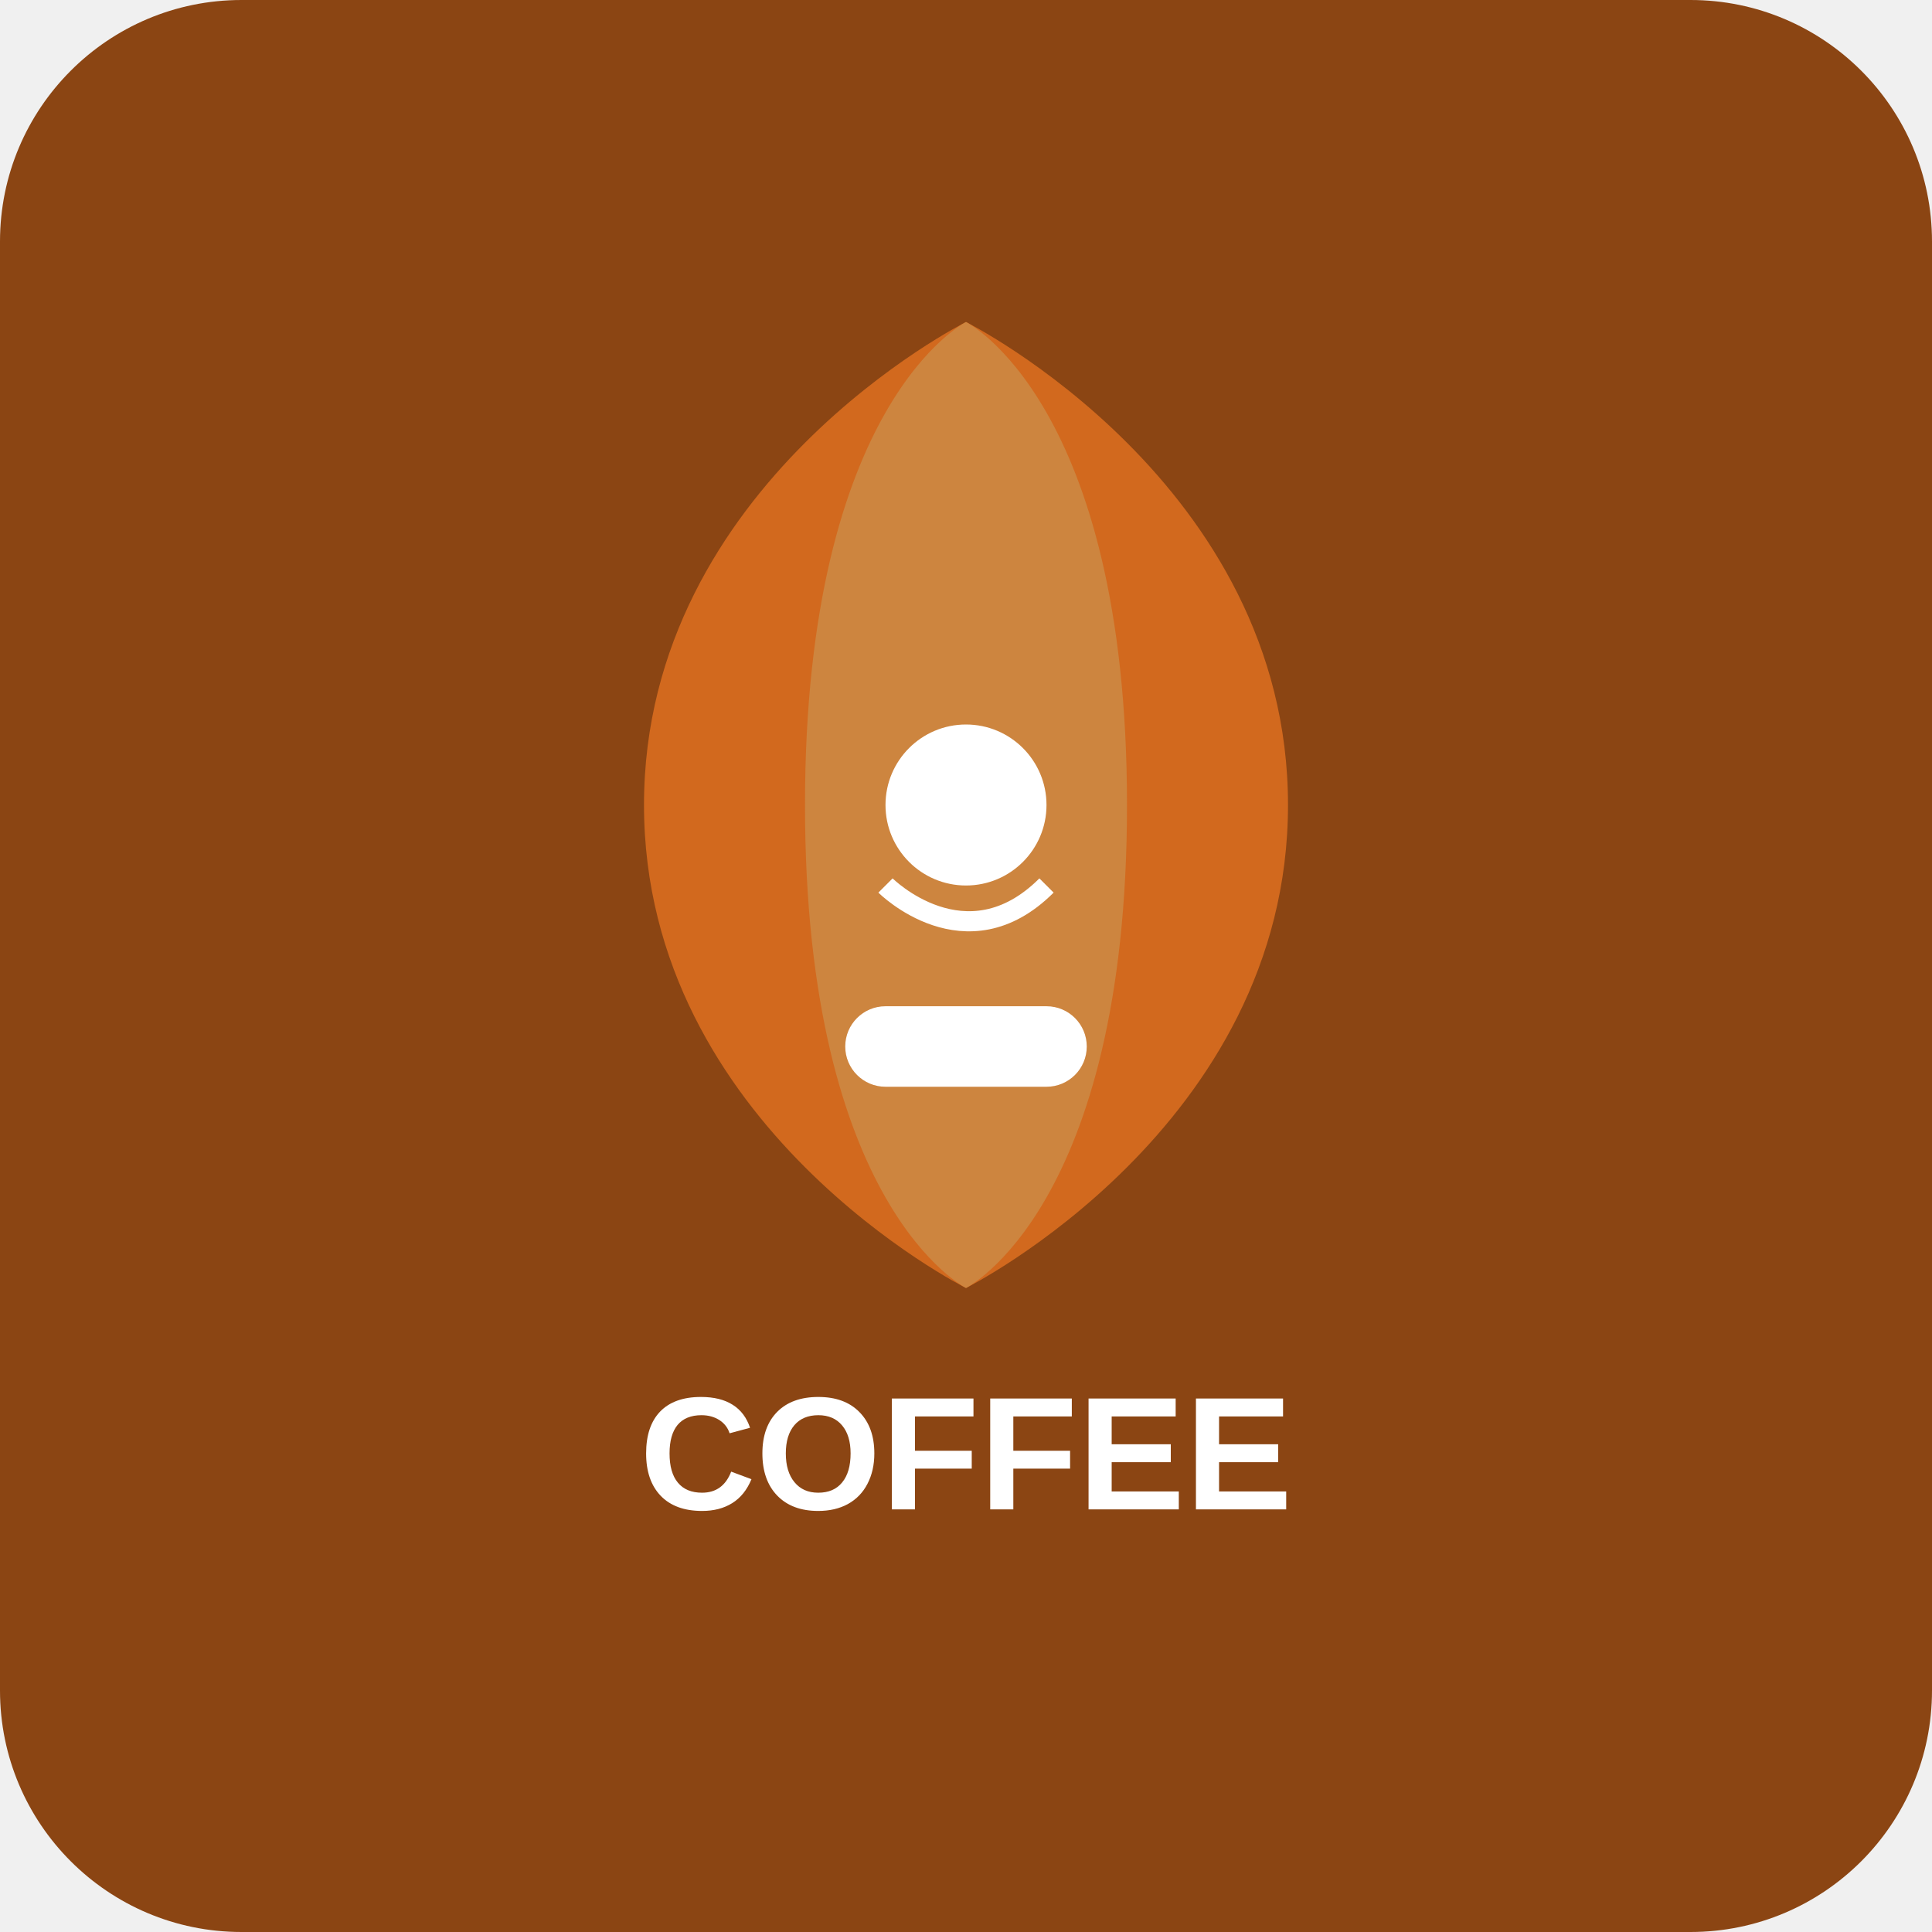
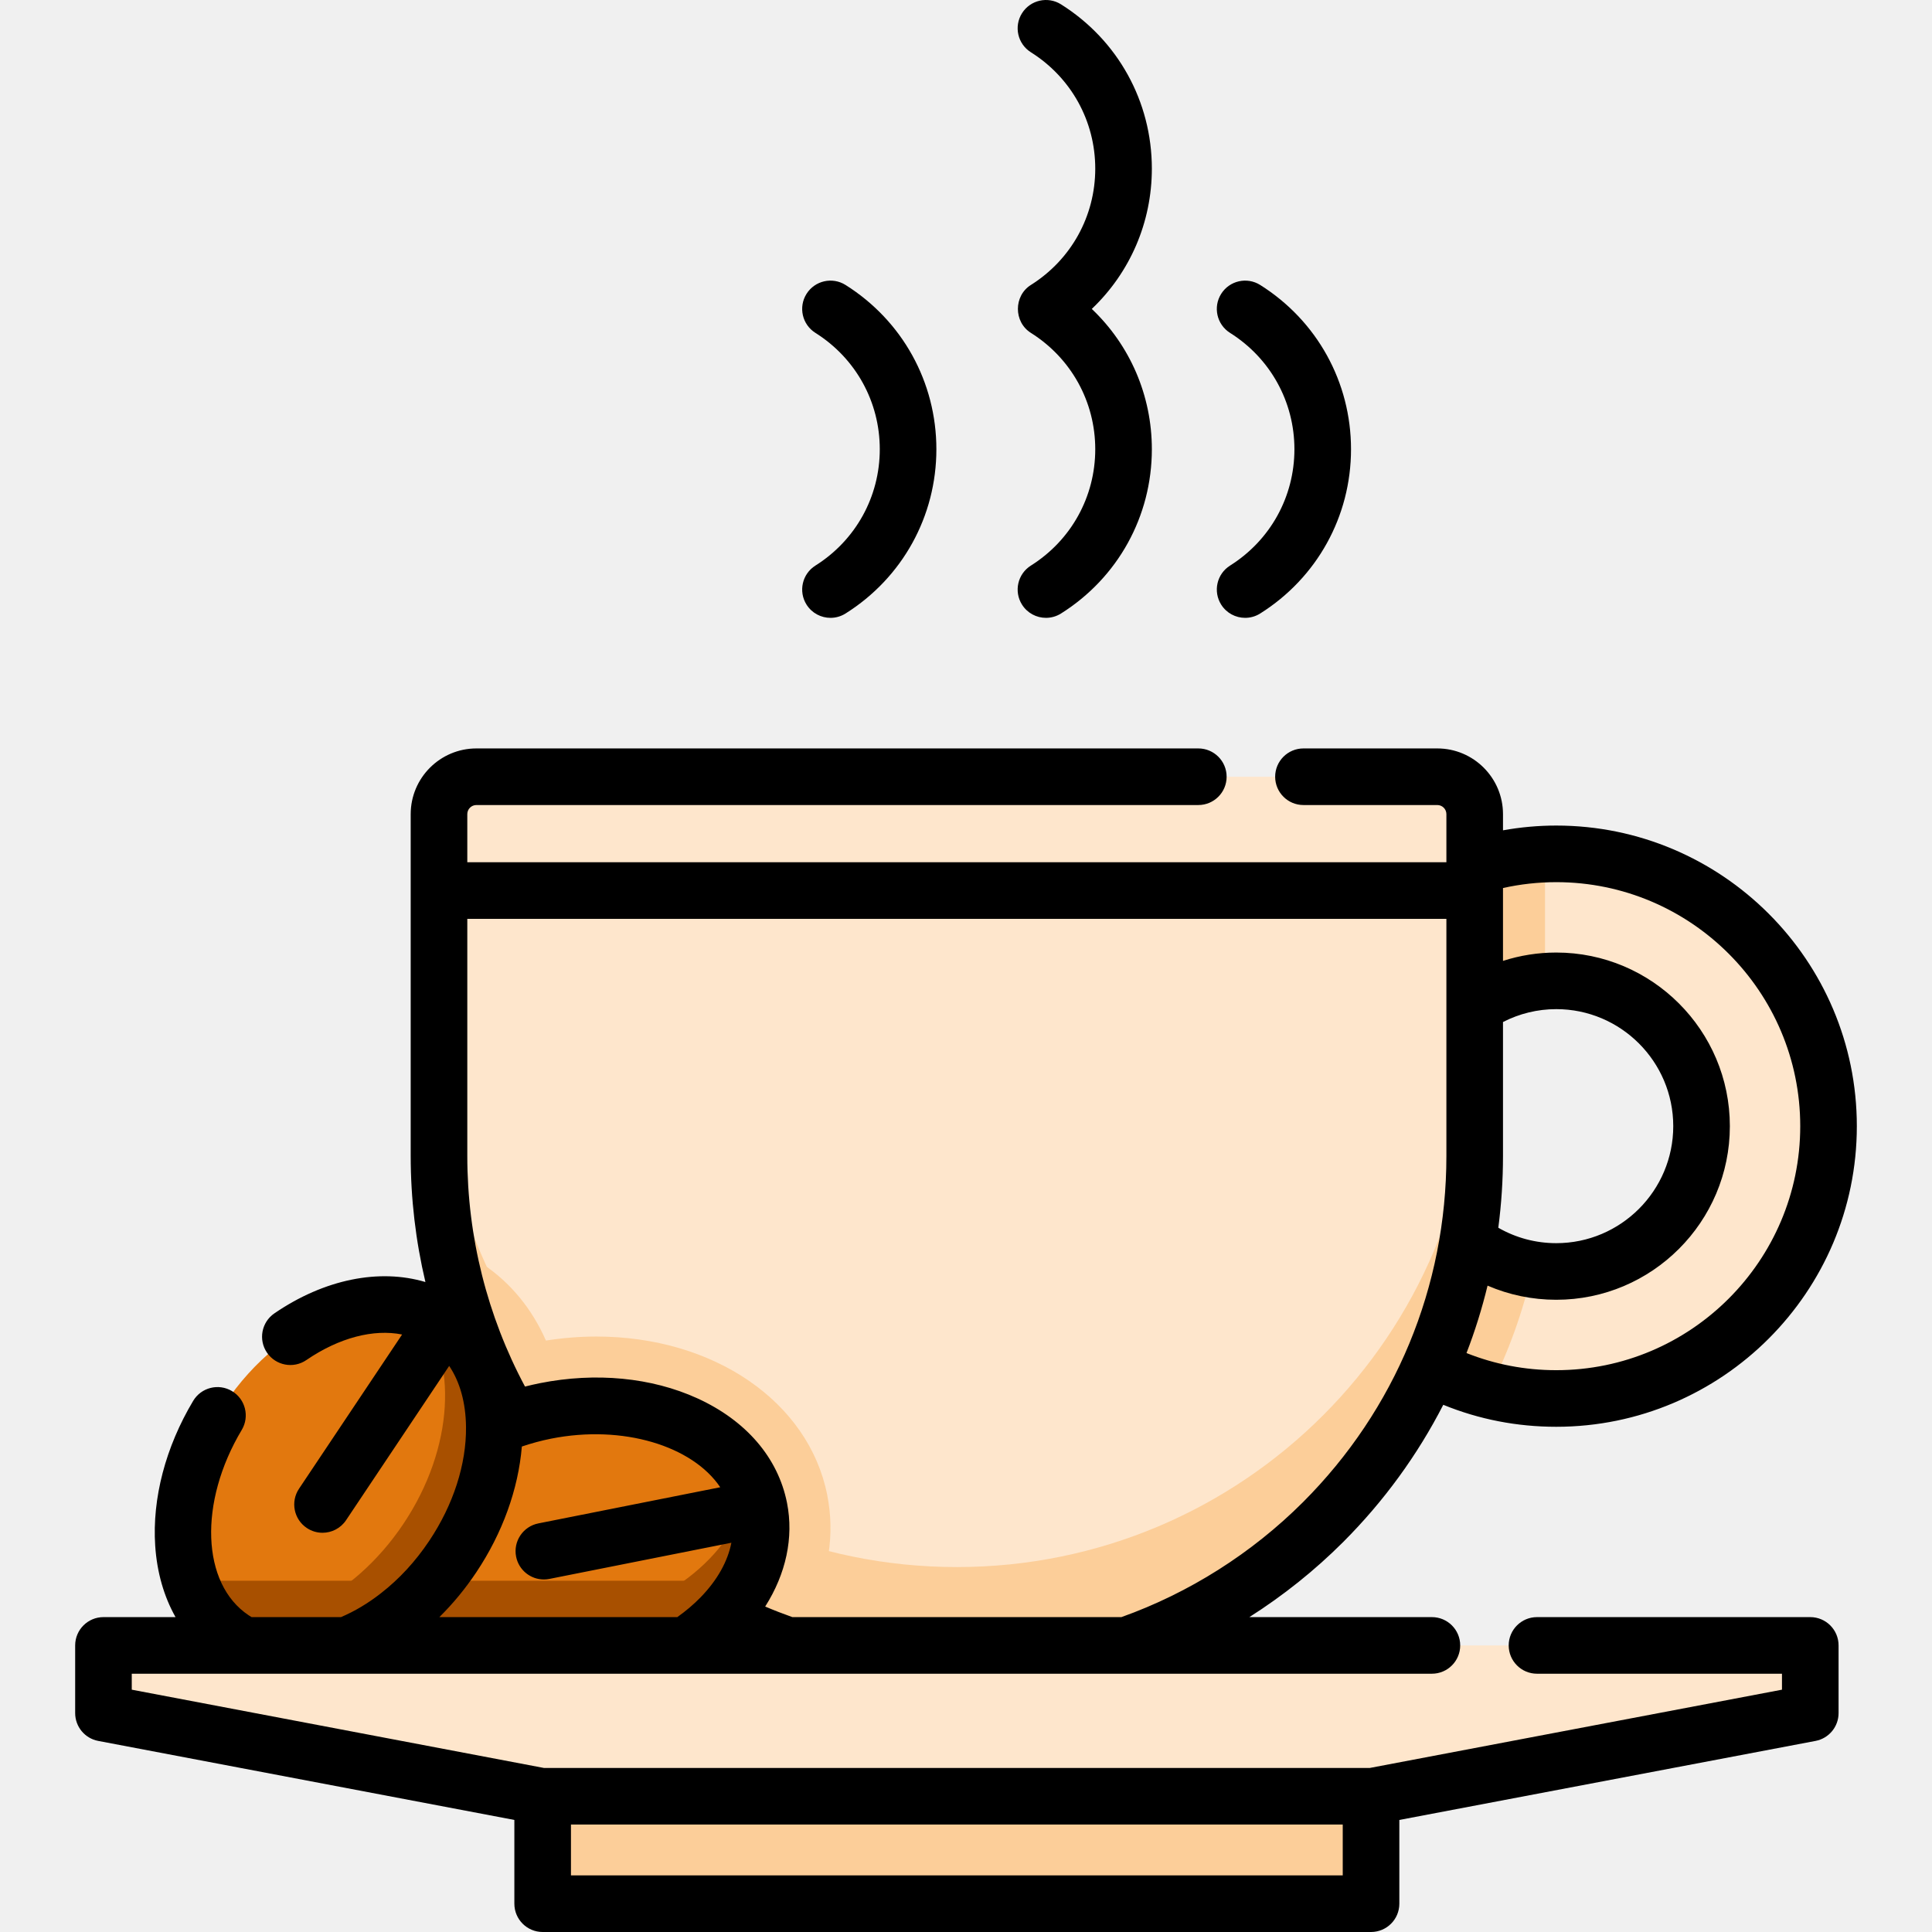
- <svg xmlns="http://www.w3.org/2000/svg" width="192" height="192" viewBox="0 0 192 192" fill="none">
-   <rect width="192" height="192" rx="24" fill="#8B4513" />
-   <path d="M96 32C96 32 128 48 128 80C128 112 96 128 96 128C96 128 64 112 64 80C64 48 96 32 96 32Z" fill="#D2691E" />
-   <path d="M96 32C96 32 112 40 112 80C112 120 96 128 96 128C96 128 80 120 80 80C80 40 96 32 96 32Z" fill="#CD853F" />
-   <circle cx="96" cy="80" r="8" fill="#FFFFFF" />
-   <path d="M88 88C88 88 96 96 104 88" stroke="#FFFFFF" stroke-width="2" fill="none" />
-   <rect x="84" y="100" width="24" height="8" rx="4" fill="#FFFFFF" />
-   <text x="96" y="150" text-anchor="middle" fill="#FFFFFF" font-family="Arial, sans-serif" font-size="16" font-weight="bold">COFFEE</text>
+ <svg xmlns="http://www.w3.org/2000/svg" version="1.1" id="Capa_1" x="0px" y="0px" viewBox="0 0 511.999 511.999" style="enable-background:new 0 0 511.999 511.999;" xml:space="preserve">
+   <path style="fill:#FEE6CC;" d="M412.417,226.276c-1.004,0-1.995,0.024-2.974,0.073c-38.483,1.554-69.194,33.244-69.194,72.094  c0,33.709,23.121,62.033,54.383,69.952c5.679,1.444,11.64,2.215,17.785,2.215c39.854,0,72.168-32.314,72.168-72.168  S452.27,226.276,412.417,226.276z M412.417,336.952c-2.142,0-4.247-0.171-6.292-0.514c-18.274-2.999-32.216-18.862-32.216-37.993  c0-20.27,15.655-36.88,35.533-38.397c0.979-0.073,1.97-0.11,2.974-0.11c21.273,0,38.507,17.234,38.507,38.507  C450.924,319.718,433.69,336.952,412.417,336.952z" />
+   <path style="fill:#FCCE99;" d="M373.909,298.444c0,19.131,13.941,34.995,32.216,37.993c-2.509,11.236-6.402,21.959-11.493,31.959  c-31.261-7.919-54.383-36.243-54.383-69.952c0-38.85,30.71-70.54,69.194-72.094v33.697  C389.564,261.565,373.909,278.175,373.909,298.444z" />
+   <path style="fill:#FEE6CC;" d="M390.813,215.754v89.099c0,75.65-60.598,138.172-136.246,138.707  c-16.036,0.113-31.443-2.526-45.778-7.475c-46.525-16.047-81.715-56.403-90.381-105.889c-1.359-7.748-2.069-15.716-2.069-23.856  v-90.585c0-5.471,4.435-9.907,9.907-9.907h254.659C386.377,205.848,390.813,210.283,390.813,215.754z" />
+   <g>
+     <path style="fill:#FCCE99;" d="M214.396,427.406c-1.579,3.023-3.464,5.924-5.606,8.678   c-46.525-16.047-81.715-56.403-90.381-105.889c3.391,1.236,6.622,2.864,9.608,4.859c7.344,4.908,13.011,11.885,16.659,20.208   c4.468-0.698,8.948-1.065,13.378-1.065c31.102,0,56.256,17.259,61.164,41.959C221.299,406.574,219.622,417.382,214.396,427.406z" />
+     <path style="fill:#FCCE99;" d="M390.813,278.052v28.287c0,75.791-61.446,137.224-137.237,137.224S116.34,382.13,116.34,306.339   v-28.287c0,75.791,61.446,137.236,137.236,137.236S390.813,353.843,390.813,278.052z" />
+     <rect x="143.809" y="468.4" style="fill:#FCCE99;" width="219.53" height="36.1" />
+   </g>
+   <path style="fill:#E2780E;" d="M198.116,418.912c-6.451,12.35-21.028,22.693-39.34,26.328c-27.357,5.435-52.706-6.12-56.623-25.827  c-0.037-0.171-0.061-0.331-0.086-0.502c-3.513-19.535,15.41-39.621,42.522-45.007c27.357-5.435,52.706,6.12,56.623,25.827  C202.51,406.243,201.299,412.816,198.116,418.912z" />
+   <g>
+     <path style="fill:#A85000;" d="M198.116,418.912c-6.451,12.35-21.028,22.693-39.34,26.328c-27.357,5.435-52.706-6.12-56.623-25.827   c-0.037-0.171-0.061-0.331-0.086-0.502h96.049V418.912z" />
+     <path style="fill:#A85000;" d="M158.772,445.238c-27.348,5.436-52.696-6.123-56.612-25.823c-0.525-2.641-0.642-5.301-0.365-7.927   c8.055,15.034,30.243,23.066,53.918,18.36c23.674-4.706,41.104-20.613,42.797-37.585c1.26,2.32,2.169,4.823,2.694,7.464   C205.12,419.426,186.12,439.801,158.772,445.238z" />
+   </g>
+   <path style="fill:#E2780E;" d="M119.987,412.498c-1.518,2.264-3.133,4.406-4.835,6.414c-15.68,18.483-38.397,25.435-53.453,15.361  c-5.41-3.611-9.168-8.972-11.261-15.361c-4.345-13.33-1.395-31.139,9.082-46.819c15.496-23.195,41.592-32.938,58.288-21.775  C134.504,361.469,135.483,389.315,119.987,412.498z" />
+   <g>
+     <path style="fill:#A85000;" d="M115.152,418.912c-15.68,18.483-38.397,25.435-53.453,15.361c-5.41-3.611-9.168-8.972-11.261-15.361   H115.152z" />
+     <path style="fill:#A85000;" d="M119.987,412.503c-15.494,23.182-41.591,32.932-58.29,21.771c-2.239-1.496-4.202-3.295-5.864-5.347   c16.327,4.935,37.695-5.075,51.108-25.143s14.489-43.64,3.685-56.838c2.532,0.75,4.944,1.876,7.183,3.373   C134.509,361.479,135.481,389.321,119.987,412.503z" />
+   </g>
+   <polygon style="fill:#FEE6CC;" points="27.415,436.056 27.415,453.988 143.415,476.02 363.737,476.02 479.738,453.988   479.738,436.056 " />
+   <path d="M479.74,428.551h-72.42c-4.143,0-7.5,3.358-7.5,7.5s3.357,7.5,7.5,7.5h64.92v4.231l-109.206,20.739H144.126L34.92,447.782  v-4.231h29.82c0.012,0,0.024,0.002,0.035,0.002c0.009,0,0.019-0.002,0.028-0.002h27.022c0.009,0,0.017,0.002,0.026,0.002  c0.014,0,0.029-0.002,0.043-0.002h89.917c0.005,0,0.01,0.001,0.016,0.001c0.005,0,0.009-0.001,0.014-0.001h26.795  c0.008,0,0.016,0.002,0.024,0.002s0.017-0.002,0.025-0.002h89.79c0.009,0,0.017,0.002,0.025,0.002s0.016-0.002,0.023-0.002h80.946  c4.143,0,7.5-3.358,7.5-7.5s-3.357-7.5-7.5-7.5h-48.376c8.957-5.692,17.316-12.358,24.831-19.868  c10.847-10.852,19.752-23.126,26.558-36.396c9.484,3.863,19.526,5.824,29.937,5.824c43.925,0,79.66-35.74,79.66-79.67  c0-43.925-35.735-79.66-79.66-79.66c-4.76,0-9.476,0.431-14.11,1.262v-4.291c0-9.6-7.81-17.41-17.409-17.41h-35.471  c-4.143,0-7.5,3.358-7.5,7.5s3.357,7.5,7.5,7.5H380.9c1.328,0,2.409,1.081,2.409,2.41v12.75h-259.47v-12.75  c0-1.329,1.081-2.41,2.41-2.41h191.32c4.143,0,7.5-3.358,7.5-7.5s-3.357-7.5-7.5-7.5h-191.32c-9.6,0-17.41,7.81-17.41,17.41v90.58  c0,11.312,1.323,22.527,3.901,33.42c-12.207-3.64-26.753-0.78-40.025,8.301c-3.419,2.339-4.295,7.006-1.956,10.425  c2.34,3.418,7.008,4.293,10.426,1.955c8.698-5.951,17.826-8.287,25.374-6.775L79.241,394.53c-2.302,3.444-1.376,8.102,2.067,10.403  c1.28,0.856,2.729,1.266,4.161,1.266c2.421,0,4.797-1.17,6.242-3.333l27.326-40.886c2.834,4.207,4.387,9.712,4.46,16.128  c0,0.003,0,0.005,0,0.008c0,0.014,0.001,0.028,0.001,0.042c0.101,9.908-3.361,20.625-9.746,30.177  c-3.64,5.447-7.944,10.118-12.818,13.902c-3.379,2.646-6.929,4.763-10.566,6.314H66.675c-0.271-0.162-0.541-0.325-0.81-0.507  c-12.487-8.34-13.277-29.909-1.799-49.104c2.126-3.555,0.968-8.161-2.587-10.287c-3.553-2.124-8.16-0.968-10.286,2.588  c-7.317,12.235-10.891,25.867-10.063,38.386c0.47,7.103,2.329,13.504,5.389,18.923H27.42c-4.143,0-7.5,3.358-7.5,7.5v17.94  c0,3.603,2.562,6.696,6.101,7.368l110.29,20.945v22.196c0,4.142,3.357,7.5,7.5,7.5h219.528c4.143,0,7.5-3.358,7.5-7.5v-22.194  l110.3-20.947c3.539-0.672,6.101-3.766,6.101-7.368v-17.94C487.24,431.909,483.882,428.551,479.74,428.551z M398.309,270.846  c4.346-2.231,9.152-3.415,14.11-3.415c17.099,0,31.01,13.911,31.01,31.01s-13.911,31.01-31.01,31.01  c-5.449,0-10.694-1.415-15.353-4.083c0.818-6.262,1.242-12.617,1.242-19.038v-35.484H398.309z M412.42,233.781  c35.653,0,64.66,29.006,64.66,64.66c0,35.659-29.007,64.67-64.66,64.67c-8.269,0-16.24-1.541-23.783-4.538  c2.247-5.815,4.106-11.783,5.581-17.868c5.702,2.462,11.862,3.747,18.201,3.747c25.37,0,46.01-20.64,46.01-46.01  s-20.64-46.01-46.01-46.01c-4.84,0-9.588,0.757-14.11,2.214v-18.567c0-0.026,0.004-0.051,0.004-0.077s-0.004-0.051-0.004-0.077  v-0.589C402.913,234.308,407.639,233.781,412.42,233.781z M383.309,243.501v23.087c0,0.008,0,0.017,0,0.025v39.718  c0,34.654-13.493,67.237-37.991,91.745c-13.573,13.564-30.197,24.076-48.133,30.475h-87.201c-2.419-0.861-4.826-1.787-7.203-2.8  c5.503-8.652,7.6-18.278,5.789-27.452c-0.002-0.012-0.003-0.023-0.005-0.035c-0.003-0.014-0.008-0.028-0.01-0.042  c-2.391-11.935-10.824-21.755-23.752-27.653c-12.11-5.525-26.911-6.955-41.678-4.023c-1.343,0.267-2.674,0.572-3.994,0.907  c-10.011-18.714-15.292-39.718-15.292-61.121v-62.83h259.47V243.501z M126.225,416.669c6.943-10.388,11.133-22.037,12.069-33.325  c2.516-0.848,5.104-1.559,7.755-2.087c19.083-3.788,37.483,1.954,44.82,12.878l-48.2,9.581c-4.063,0.808-6.702,4.755-5.895,8.818  c0.71,3.569,3.843,6.039,7.349,6.039c0.484,0,0.977-0.047,1.47-0.146l48.23-9.588c-0.962,4.934-3.712,9.88-8.117,14.424  c-0.012,0.012-0.023,0.025-0.034,0.037c-1.837,1.885-3.914,3.64-6.176,5.249h-63.061  C120.03,425.004,123.309,421.033,126.225,416.669z M355.839,497.001H151.31v-13.48h204.529V497.001z" />
+   <path d="M273.195,149.887c-3.506,2.206-4.56,6.836-2.354,10.342c1.425,2.266,3.862,3.507,6.354,3.507  c1.365,0,2.747-0.373,3.987-1.153c15.072-9.483,24.07-25.757,24.07-43.531c0-14.281-5.818-27.584-15.917-37.184  c10.1-9.6,15.917-22.903,15.917-37.183c0-17.775-8.998-34.048-24.07-43.532c-3.505-2.206-8.138-1.152-10.342,2.354  c-2.206,3.506-1.152,8.136,2.354,10.342c10.682,6.721,17.059,18.248,17.059,30.835s-6.377,24.114-17.059,30.835  c-4.585,2.876-4.585,9.81,0,12.696c10.682,6.721,17.059,18.248,17.059,30.835C290.254,131.638,283.877,143.166,273.195,149.887  C269.689,152.093,283.877,143.166,273.195,149.887z" />
+   <path d="M325.977,149.887c-3.506,2.206-4.56,6.836-2.354,10.342c1.425,2.266,3.862,3.507,6.354,3.507  c1.365,0,2.747-0.373,3.987-1.153c15.071-9.483,24.069-25.757,24.069-43.531s-8.998-34.048-24.069-43.531  c-3.505-2.206-8.137-1.153-10.342,2.354c-2.206,3.505-1.152,8.136,2.354,10.342c10.681,6.721,17.058,18.249,17.058,30.836  C343.035,131.638,336.658,143.166,325.977,149.887z" />
+   <path d="M216.092,149.887c-3.506,2.206-4.56,6.836-2.354,10.342c1.425,2.266,3.862,3.507,6.354,3.507  c1.365,0,2.747-0.373,3.987-1.153c15.072-9.483,24.07-25.757,24.07-43.531c0-17.775-8.998-34.048-24.07-43.532  c-3.505-2.206-8.138-1.152-10.342,2.354c-2.206,3.506-1.152,8.136,2.354,10.342c10.682,6.721,17.059,18.248,17.059,30.835  C233.151,131.638,226.774,143.166,216.092,149.887z" />
+   <g>
+ </g>
+   <g>
+ </g>
+   <g>
+ </g>
+   <g>
+ </g>
+   <g>
+ </g>
+   <g>
+ </g>
+   <g>
+ </g>
+   <g>
+ </g>
+   <g>
+ </g>
+   <g>
+ </g>
+   <g>
+ </g>
+   <g>
+ </g>
+   <g>
+ </g>
+   <g>
+ </g>
+   <g>
+ </g>
</svg>
